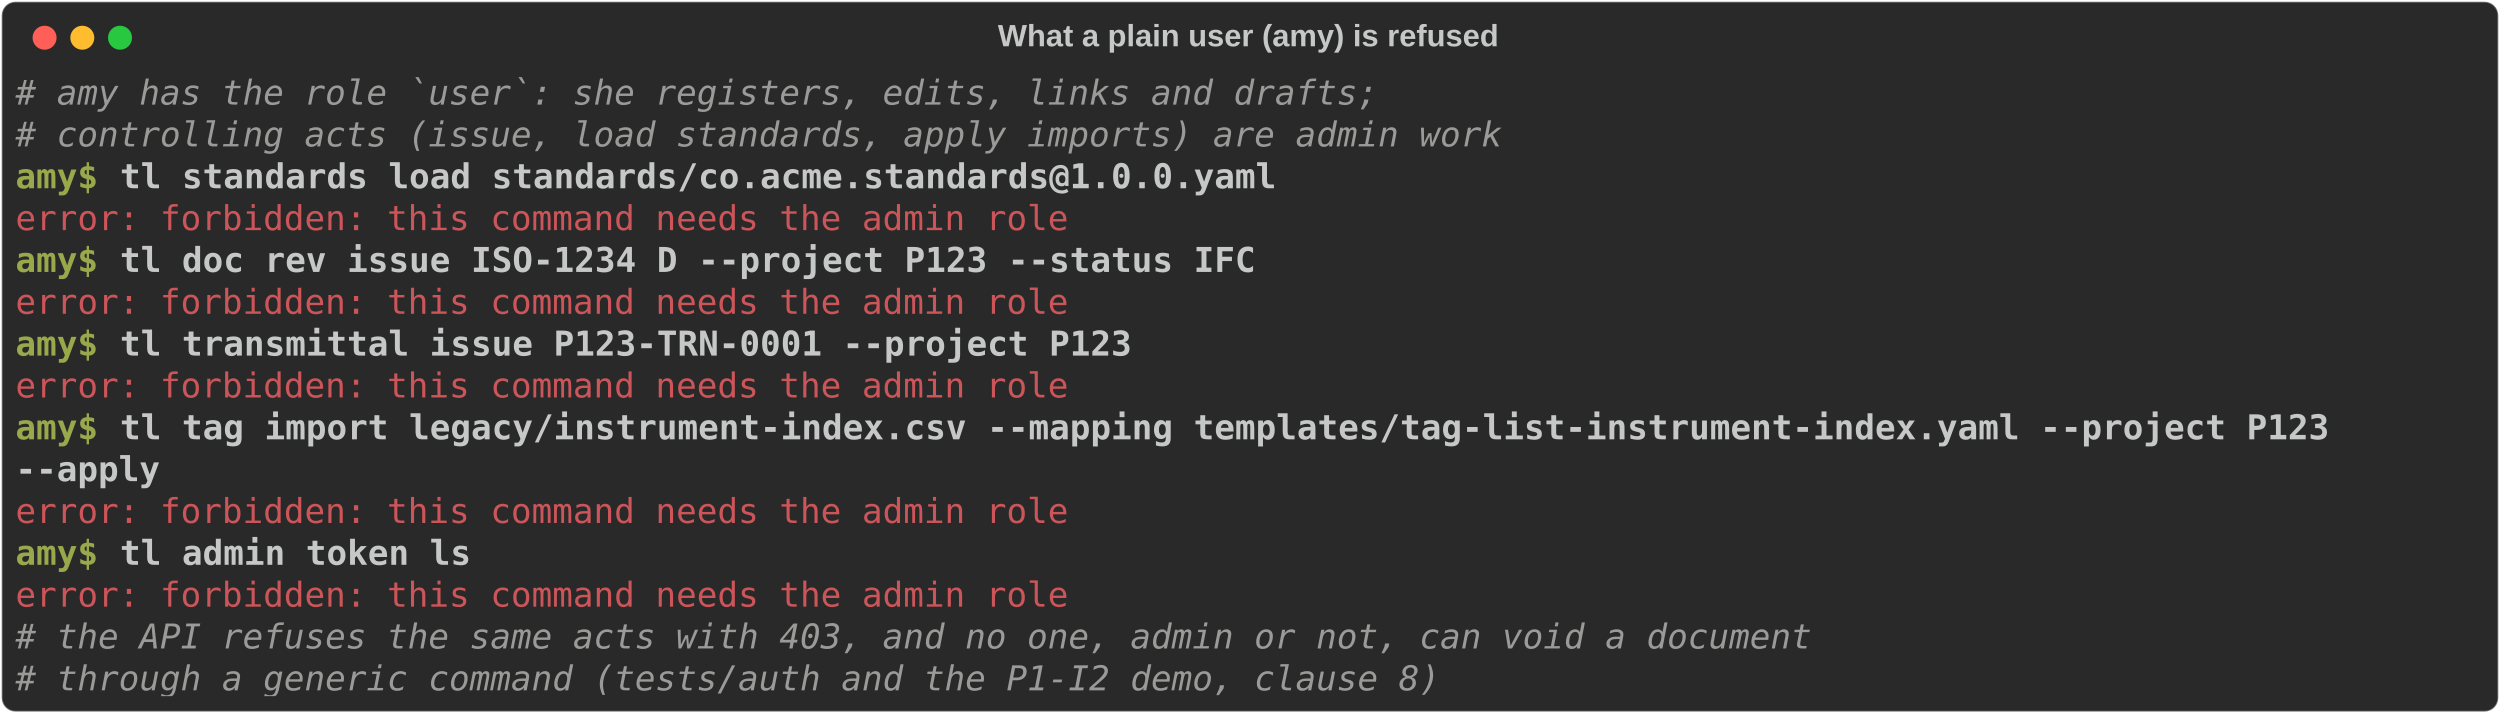
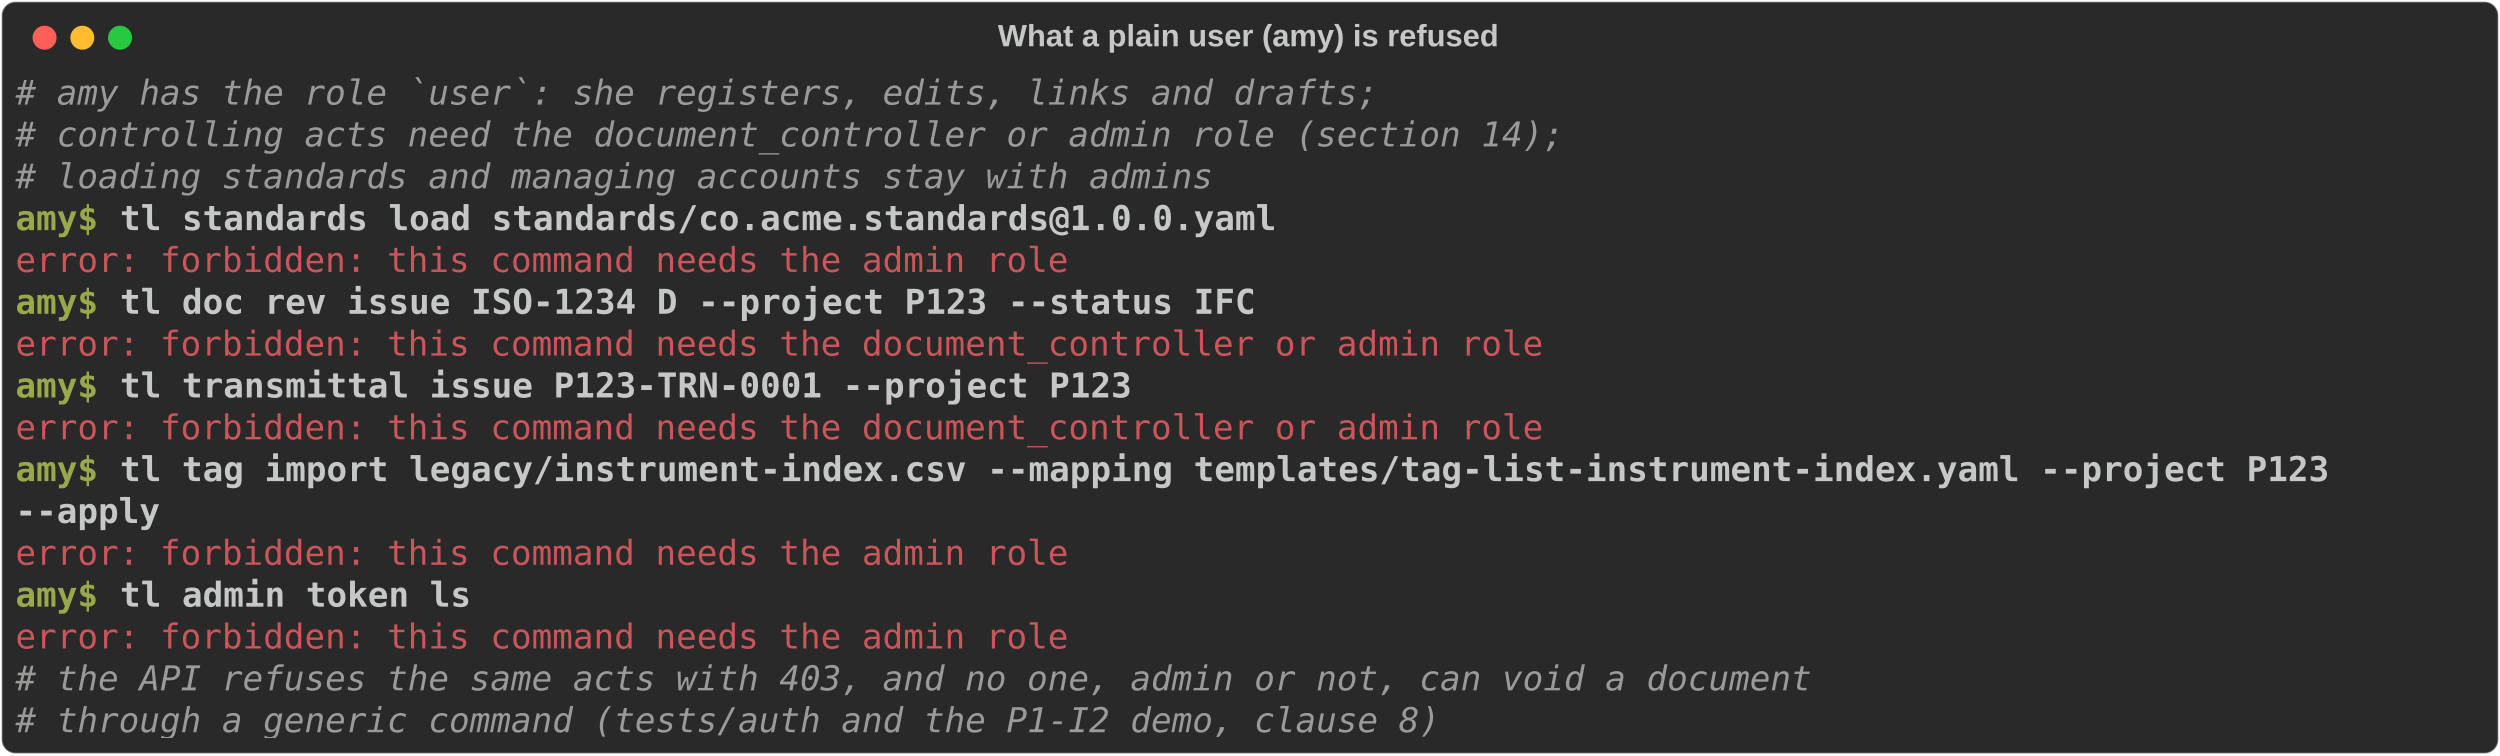
- <svg xmlns="http://www.w3.org/2000/svg" class="rich-terminal" viewBox="0 0 1458 416.0">
+ <svg xmlns="http://www.w3.org/2000/svg" class="rich-terminal" viewBox="0 0 1458 440.4">
  <style>

    
    

-     .terminal-2158109258-matrix {
+     .terminal-670002589-matrix {
        font-family: Fira Code, monospace;
        font-size: 20px;
        line-height: 24.4px;
        font-variant-east-asian: full-width;
    }

-     .terminal-2158109258-title {
+     .terminal-670002589-title {
        font-size: 18px;
        font-weight: bold;
        font-family: arial;
    }

-     .terminal-2158109258-r1 { fill: #9a9b99;font-style: italic; }
- .terminal-2158109258-r2 { fill: #c5c8c6 }
- .terminal-2158109258-r3 { fill: #98a84b;font-weight: bold }
- .terminal-2158109258-r4 { fill: #c5c8c6;font-weight: bold }
- .terminal-2158109258-r5 { fill: #cc555a }
+     .terminal-670002589-r1 { fill: #9a9b99;font-style: italic; }
+ .terminal-670002589-r2 { fill: #c5c8c6 }
+ .terminal-670002589-r3 { fill: #98a84b;font-weight: bold }
+ .terminal-670002589-r4 { fill: #c5c8c6;font-weight: bold }
+ .terminal-670002589-r5 { fill: #cc555a }
    </style>
  <defs>
-     <clipPath id="terminal-2158109258-clip-terminal">
-       <rect x="0" y="0" width="1438.6" height="365.0" />
+     <clipPath id="terminal-670002589-clip-terminal">
+       <rect x="0" y="0" width="1438.6" height="389.4" />
    </clipPath>
-     <clipPath id="terminal-2158109258-line-0">
+     <clipPath id="terminal-670002589-line-0">
      <rect x="0" y="1.5" width="1439.6" height="24.65" />
    </clipPath>
-     <clipPath id="terminal-2158109258-line-1">
+     <clipPath id="terminal-670002589-line-1">
      <rect x="0" y="25.9" width="1439.6" height="24.65" />
    </clipPath>
-     <clipPath id="terminal-2158109258-line-2">
+     <clipPath id="terminal-670002589-line-2">
      <rect x="0" y="50.3" width="1439.6" height="24.65" />
    </clipPath>
-     <clipPath id="terminal-2158109258-line-3">
+     <clipPath id="terminal-670002589-line-3">
      <rect x="0" y="74.7" width="1439.6" height="24.65" />
    </clipPath>
-     <clipPath id="terminal-2158109258-line-4">
+     <clipPath id="terminal-670002589-line-4">
      <rect x="0" y="99.1" width="1439.6" height="24.65" />
    </clipPath>
-     <clipPath id="terminal-2158109258-line-5">
+     <clipPath id="terminal-670002589-line-5">
      <rect x="0" y="123.5" width="1439.6" height="24.65" />
    </clipPath>
-     <clipPath id="terminal-2158109258-line-6">
+     <clipPath id="terminal-670002589-line-6">
      <rect x="0" y="147.9" width="1439.6" height="24.65" />
    </clipPath>
-     <clipPath id="terminal-2158109258-line-7">
+     <clipPath id="terminal-670002589-line-7">
      <rect x="0" y="172.3" width="1439.6" height="24.65" />
    </clipPath>
-     <clipPath id="terminal-2158109258-line-8">
+     <clipPath id="terminal-670002589-line-8">
      <rect x="0" y="196.7" width="1439.6" height="24.65" />
    </clipPath>
-     <clipPath id="terminal-2158109258-line-9">
+     <clipPath id="terminal-670002589-line-9">
      <rect x="0" y="221.1" width="1439.6" height="24.65" />
    </clipPath>
-     <clipPath id="terminal-2158109258-line-10">
+     <clipPath id="terminal-670002589-line-10">
      <rect x="0" y="245.5" width="1439.6" height="24.65" />
    </clipPath>
-     <clipPath id="terminal-2158109258-line-11">
+     <clipPath id="terminal-670002589-line-11">
      <rect x="0" y="269.9" width="1439.6" height="24.65" />
    </clipPath>
-     <clipPath id="terminal-2158109258-line-12">
+     <clipPath id="terminal-670002589-line-12">
      <rect x="0" y="294.3" width="1439.6" height="24.65" />
    </clipPath>
-     <clipPath id="terminal-2158109258-line-13">
+     <clipPath id="terminal-670002589-line-13">
      <rect x="0" y="318.7" width="1439.6" height="24.65" />
    </clipPath>
+     <clipPath id="terminal-670002589-line-14">
+       <rect x="0" y="343.1" width="1439.6" height="24.65" />
+     </clipPath>
  </defs>
-   <rect fill="#292929" stroke="rgba(255,255,255,0.35)" stroke-width="1" x="1" y="1" width="1456" height="414" rx="8" />
-   <text class="terminal-2158109258-title" fill="#c5c8c6" text-anchor="middle" x="728" y="27">What a plain user (amy) is refused</text>
+   <rect fill="#292929" stroke="rgba(255,255,255,0.35)" stroke-width="1" x="1" y="1" width="1456" height="438.4" rx="8" />
+   <text class="terminal-670002589-title" fill="#c5c8c6" text-anchor="middle" x="728" y="27">What a plain user (amy) is refused</text>
  <g transform="translate(26,22)">
    <circle cx="0" cy="0" r="7" fill="#ff5f57" />
    <circle cx="22" cy="0" r="7" fill="#febc2e" />
    <circle cx="44" cy="0" r="7" fill="#28c840" />
  </g>
-   <g transform="translate(9, 41)" clip-path="url(#terminal-2158109258-clip-terminal)">
-     <g class="terminal-2158109258-matrix">
-       <text class="terminal-2158109258-r1" x="0" y="20" textLength="805.2" clip-path="url(#terminal-2158109258-line-0)"># amy has the role `user`: she registers, edits, links and drafts;</text>
-       <text class="terminal-2158109258-r2" x="1439.6" y="20" textLength="12.2" clip-path="url(#terminal-2158109258-line-0)">
+   <g transform="translate(9, 41)" clip-path="url(#terminal-670002589-clip-terminal)">
+     <g class="terminal-670002589-matrix">
+       <text class="terminal-670002589-r1" x="0" y="20" textLength="805.2" clip-path="url(#terminal-670002589-line-0)"># amy has the role `user`: she registers, edits, links and drafts;</text>
+       <text class="terminal-670002589-r2" x="1439.6" y="20" textLength="12.2" clip-path="url(#terminal-670002589-line-0)">
</text>
-       <text class="terminal-2158109258-r1" x="0" y="44.4" textLength="878.4" clip-path="url(#terminal-2158109258-line-1)"># controlling acts (issue, load standards, apply imports) are admin work</text>
-       <text class="terminal-2158109258-r2" x="1439.6" y="44.4" textLength="12.2" clip-path="url(#terminal-2158109258-line-1)">
+       <text class="terminal-670002589-r1" x="0" y="44.4" textLength="915" clip-path="url(#terminal-670002589-line-1)"># controlling acts need the document_controller or admin role (section 14);</text>
+       <text class="terminal-670002589-r2" x="1439.6" y="44.4" textLength="12.2" clip-path="url(#terminal-670002589-line-1)">
</text>
-       <text class="terminal-2158109258-r3" x="0" y="68.8" textLength="61" clip-path="url(#terminal-2158109258-line-2)">amy$ </text>
-       <text class="terminal-2158109258-r4" x="61" y="68.8" textLength="683.2" clip-path="url(#terminal-2158109258-line-2)">tl standards load standards/co.acme.standards@1.0.0.yaml</text>
-       <text class="terminal-2158109258-r2" x="1439.6" y="68.8" textLength="12.2" clip-path="url(#terminal-2158109258-line-2)">
+       <text class="terminal-670002589-r1" x="0" y="68.8" textLength="707.6" clip-path="url(#terminal-670002589-line-2)"># loading standards and managing accounts stay with admins</text>
+       <text class="terminal-670002589-r2" x="1439.6" y="68.8" textLength="12.2" clip-path="url(#terminal-670002589-line-2)">
</text>
-       <text class="terminal-2158109258-r5" x="0" y="93.2" textLength="622.2" clip-path="url(#terminal-2158109258-line-3)">error: forbidden: this command needs the admin role</text>
-       <text class="terminal-2158109258-r2" x="1439.6" y="93.2" textLength="12.2" clip-path="url(#terminal-2158109258-line-3)">
+       <text class="terminal-670002589-r3" x="0" y="93.2" textLength="61" clip-path="url(#terminal-670002589-line-3)">amy$ </text>
+       <text class="terminal-670002589-r4" x="61" y="93.2" textLength="683.2" clip-path="url(#terminal-670002589-line-3)">tl standards load standards/co.acme.standards@1.0.0.yaml</text>
+       <text class="terminal-670002589-r2" x="1439.6" y="93.2" textLength="12.2" clip-path="url(#terminal-670002589-line-3)">
</text>
-       <text class="terminal-2158109258-r3" x="0" y="117.6" textLength="61" clip-path="url(#terminal-2158109258-line-4)">amy$ </text>
-       <text class="terminal-2158109258-r4" x="61" y="117.6" textLength="671" clip-path="url(#terminal-2158109258-line-4)">tl doc rev issue ISO-1234 D --project P123 --status IFC</text>
-       <text class="terminal-2158109258-r2" x="1439.6" y="117.6" textLength="12.2" clip-path="url(#terminal-2158109258-line-4)">
+       <text class="terminal-670002589-r5" x="0" y="117.6" textLength="622.2" clip-path="url(#terminal-670002589-line-4)">error: forbidden: this command needs the admin role</text>
+       <text class="terminal-670002589-r2" x="1439.6" y="117.6" textLength="12.2" clip-path="url(#terminal-670002589-line-4)">
</text>
-       <text class="terminal-2158109258-r5" x="0" y="142" textLength="622.2" clip-path="url(#terminal-2158109258-line-5)">error: forbidden: this command needs the admin role</text>
-       <text class="terminal-2158109258-r2" x="1439.6" y="142" textLength="12.2" clip-path="url(#terminal-2158109258-line-5)">
+       <text class="terminal-670002589-r3" x="0" y="142" textLength="61" clip-path="url(#terminal-670002589-line-5)">amy$ </text>
+       <text class="terminal-670002589-r4" x="61" y="142" textLength="671" clip-path="url(#terminal-670002589-line-5)">tl doc rev issue ISO-1234 D --project P123 --status IFC</text>
+       <text class="terminal-670002589-r2" x="1439.6" y="142" textLength="12.2" clip-path="url(#terminal-670002589-line-5)">
</text>
-       <text class="terminal-2158109258-r3" x="0" y="166.4" textLength="61" clip-path="url(#terminal-2158109258-line-6)">amy$ </text>
-       <text class="terminal-2158109258-r4" x="61" y="166.4" textLength="597.8" clip-path="url(#terminal-2158109258-line-6)">tl transmittal issue P123-TRN-0001 --project P123</text>
-       <text class="terminal-2158109258-r2" x="1439.6" y="166.4" textLength="12.2" clip-path="url(#terminal-2158109258-line-6)">
+       <text class="terminal-670002589-r5" x="0" y="166.4" textLength="902.8" clip-path="url(#terminal-670002589-line-6)">error: forbidden: this command needs the document_controller or admin role</text>
+       <text class="terminal-670002589-r2" x="1439.6" y="166.4" textLength="12.2" clip-path="url(#terminal-670002589-line-6)">
</text>
-       <text class="terminal-2158109258-r5" x="0" y="190.8" textLength="622.2" clip-path="url(#terminal-2158109258-line-7)">error: forbidden: this command needs the admin role</text>
-       <text class="terminal-2158109258-r2" x="1439.6" y="190.8" textLength="12.2" clip-path="url(#terminal-2158109258-line-7)">
+       <text class="terminal-670002589-r3" x="0" y="190.8" textLength="61" clip-path="url(#terminal-670002589-line-7)">amy$ </text>
+       <text class="terminal-670002589-r4" x="61" y="190.8" textLength="597.8" clip-path="url(#terminal-670002589-line-7)">tl transmittal issue P123-TRN-0001 --project P123</text>
+       <text class="terminal-670002589-r2" x="1439.6" y="190.8" textLength="12.2" clip-path="url(#terminal-670002589-line-7)">
</text>
-       <text class="terminal-2158109258-r3" x="0" y="215.2" textLength="61" clip-path="url(#terminal-2158109258-line-8)">amy$ </text>
-       <text class="terminal-2158109258-r4" x="61" y="215.2" textLength="1317.6" clip-path="url(#terminal-2158109258-line-8)">tl tag import legacy/instrument-index.csv --mapping templates/tag-list-instrument-index.yaml --project P123 </text>
-       <text class="terminal-2158109258-r2" x="1439.6" y="215.2" textLength="12.2" clip-path="url(#terminal-2158109258-line-8)">
+       <text class="terminal-670002589-r5" x="0" y="215.2" textLength="902.8" clip-path="url(#terminal-670002589-line-8)">error: forbidden: this command needs the document_controller or admin role</text>
+       <text class="terminal-670002589-r2" x="1439.6" y="215.2" textLength="12.2" clip-path="url(#terminal-670002589-line-8)">
</text>
-       <text class="terminal-2158109258-r4" x="0" y="239.6" textLength="85.4" clip-path="url(#terminal-2158109258-line-9)">--apply</text>
-       <text class="terminal-2158109258-r2" x="1439.6" y="239.6" textLength="12.2" clip-path="url(#terminal-2158109258-line-9)">
+       <text class="terminal-670002589-r3" x="0" y="239.6" textLength="61" clip-path="url(#terminal-670002589-line-9)">amy$ </text>
+       <text class="terminal-670002589-r4" x="61" y="239.6" textLength="1317.6" clip-path="url(#terminal-670002589-line-9)">tl tag import legacy/instrument-index.csv --mapping templates/tag-list-instrument-index.yaml --project P123 </text>
+       <text class="terminal-670002589-r2" x="1439.6" y="239.6" textLength="12.2" clip-path="url(#terminal-670002589-line-9)">
</text>
-       <text class="terminal-2158109258-r5" x="0" y="264" textLength="622.2" clip-path="url(#terminal-2158109258-line-10)">error: forbidden: this command needs the admin role</text>
-       <text class="terminal-2158109258-r2" x="1439.6" y="264" textLength="12.2" clip-path="url(#terminal-2158109258-line-10)">
+       <text class="terminal-670002589-r4" x="0" y="264" textLength="85.4" clip-path="url(#terminal-670002589-line-10)">--apply</text>
+       <text class="terminal-670002589-r2" x="1439.6" y="264" textLength="12.2" clip-path="url(#terminal-670002589-line-10)">
</text>
-       <text class="terminal-2158109258-r3" x="0" y="288.4" textLength="61" clip-path="url(#terminal-2158109258-line-11)">amy$ </text>
-       <text class="terminal-2158109258-r4" x="61" y="288.4" textLength="207.4" clip-path="url(#terminal-2158109258-line-11)">tl admin token ls</text>
-       <text class="terminal-2158109258-r2" x="1439.6" y="288.4" textLength="12.2" clip-path="url(#terminal-2158109258-line-11)">
+       <text class="terminal-670002589-r5" x="0" y="288.4" textLength="622.2" clip-path="url(#terminal-670002589-line-11)">error: forbidden: this command needs the admin role</text>
+       <text class="terminal-670002589-r2" x="1439.6" y="288.4" textLength="12.2" clip-path="url(#terminal-670002589-line-11)">
</text>
-       <text class="terminal-2158109258-r5" x="0" y="312.8" textLength="622.2" clip-path="url(#terminal-2158109258-line-12)">error: forbidden: this command needs the admin role</text>
-       <text class="terminal-2158109258-r2" x="1439.6" y="312.8" textLength="12.2" clip-path="url(#terminal-2158109258-line-12)">
+       <text class="terminal-670002589-r3" x="0" y="312.8" textLength="61" clip-path="url(#terminal-670002589-line-12)">amy$ </text>
+       <text class="terminal-670002589-r4" x="61" y="312.8" textLength="207.4" clip-path="url(#terminal-670002589-line-12)">tl admin token ls</text>
+       <text class="terminal-670002589-r2" x="1439.6" y="312.8" textLength="12.2" clip-path="url(#terminal-670002589-line-12)">
</text>
-       <text class="terminal-2158109258-r1" x="0" y="337.2" textLength="1061.4" clip-path="url(#terminal-2158109258-line-13)"># the API refuses the same acts with 403, and no one, admin or not, can void a document</text>
-       <text class="terminal-2158109258-r2" x="1439.6" y="337.2" textLength="12.2" clip-path="url(#terminal-2158109258-line-13)">
+       <text class="terminal-670002589-r5" x="0" y="337.2" textLength="622.2" clip-path="url(#terminal-670002589-line-13)">error: forbidden: this command needs the admin role</text>
+       <text class="terminal-670002589-r2" x="1439.6" y="337.2" textLength="12.2" clip-path="url(#terminal-670002589-line-13)">
</text>
-       <text class="terminal-2158109258-r1" x="0" y="361.6" textLength="841.8" clip-path="url(#terminal-2158109258-line-14)"># through a generic command (tests/auth and the P1-I2 demo, clause 8)</text>
-       <text class="terminal-2158109258-r2" x="1439.6" y="361.6" textLength="12.2" clip-path="url(#terminal-2158109258-line-14)">
+       <text class="terminal-670002589-r1" x="0" y="361.6" textLength="1061.4" clip-path="url(#terminal-670002589-line-14)"># the API refuses the same acts with 403, and no one, admin or not, can void a document</text>
+       <text class="terminal-670002589-r2" x="1439.6" y="361.6" textLength="12.2" clip-path="url(#terminal-670002589-line-14)">
+ </text>
+       <text class="terminal-670002589-r1" x="0" y="386" textLength="841.8" clip-path="url(#terminal-670002589-line-15)"># through a generic command (tests/auth and the P1-I2 demo, clause 8)</text>
+       <text class="terminal-670002589-r2" x="1439.6" y="386" textLength="12.2" clip-path="url(#terminal-670002589-line-15)">
</text>
    </g>
  </g>
</svg>
